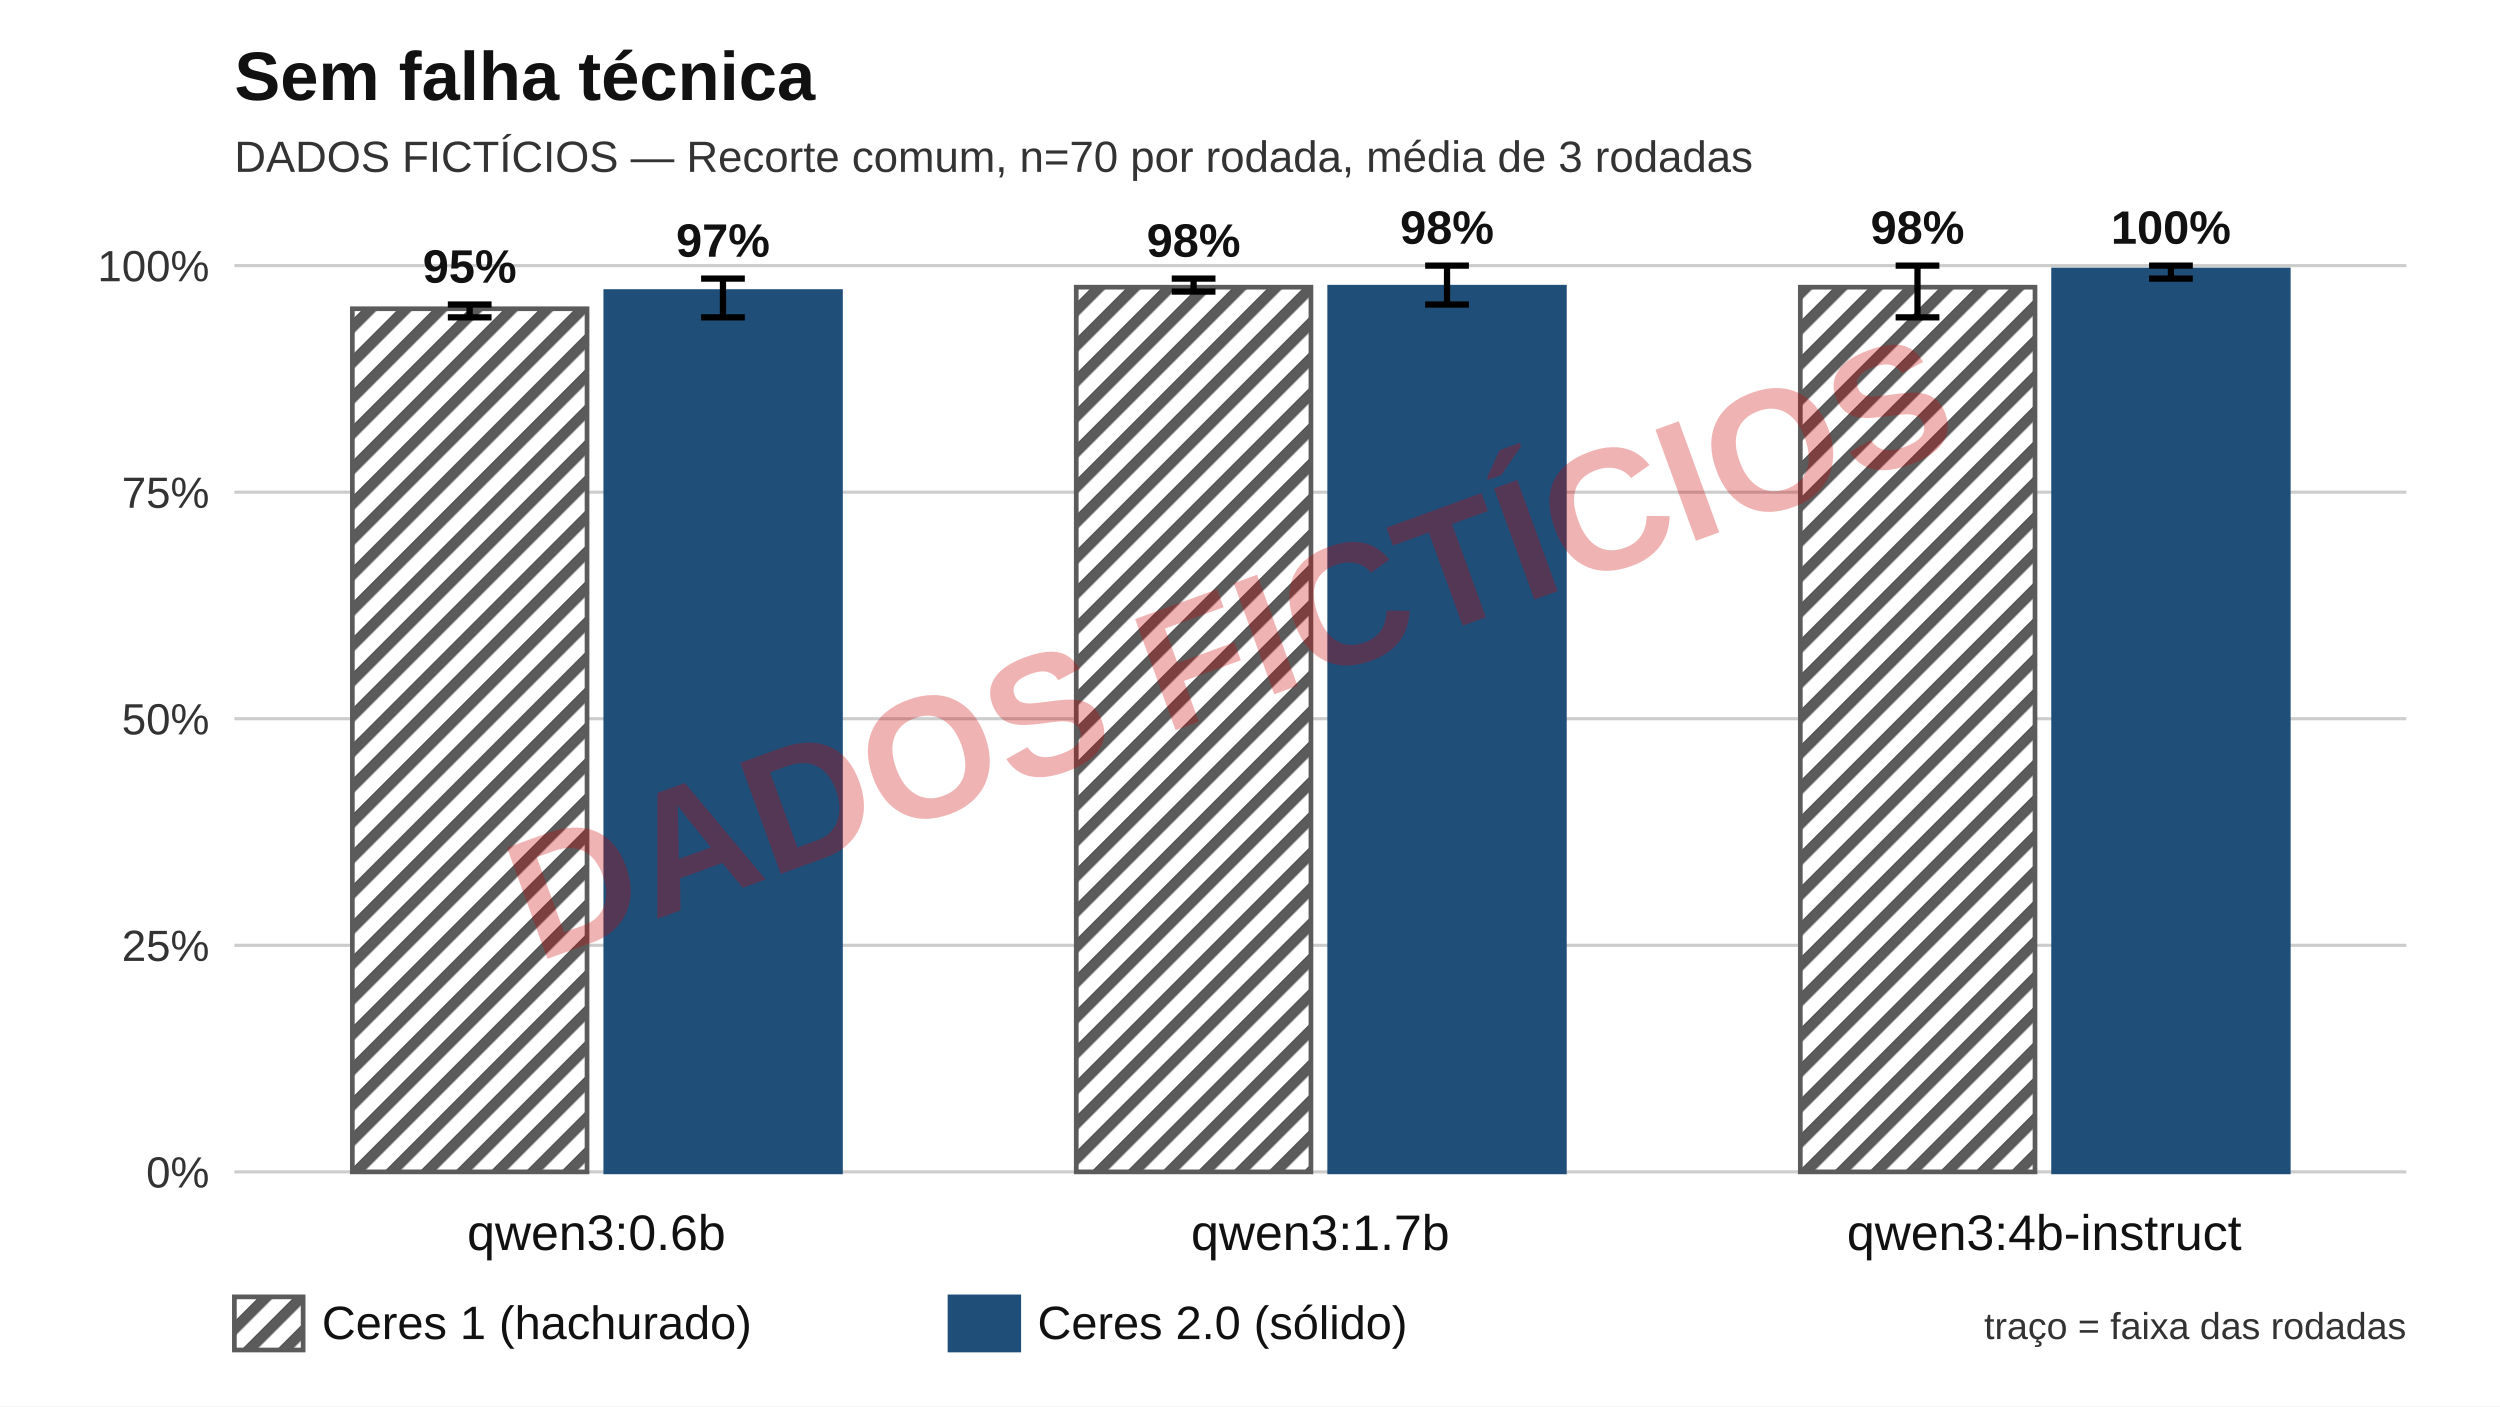
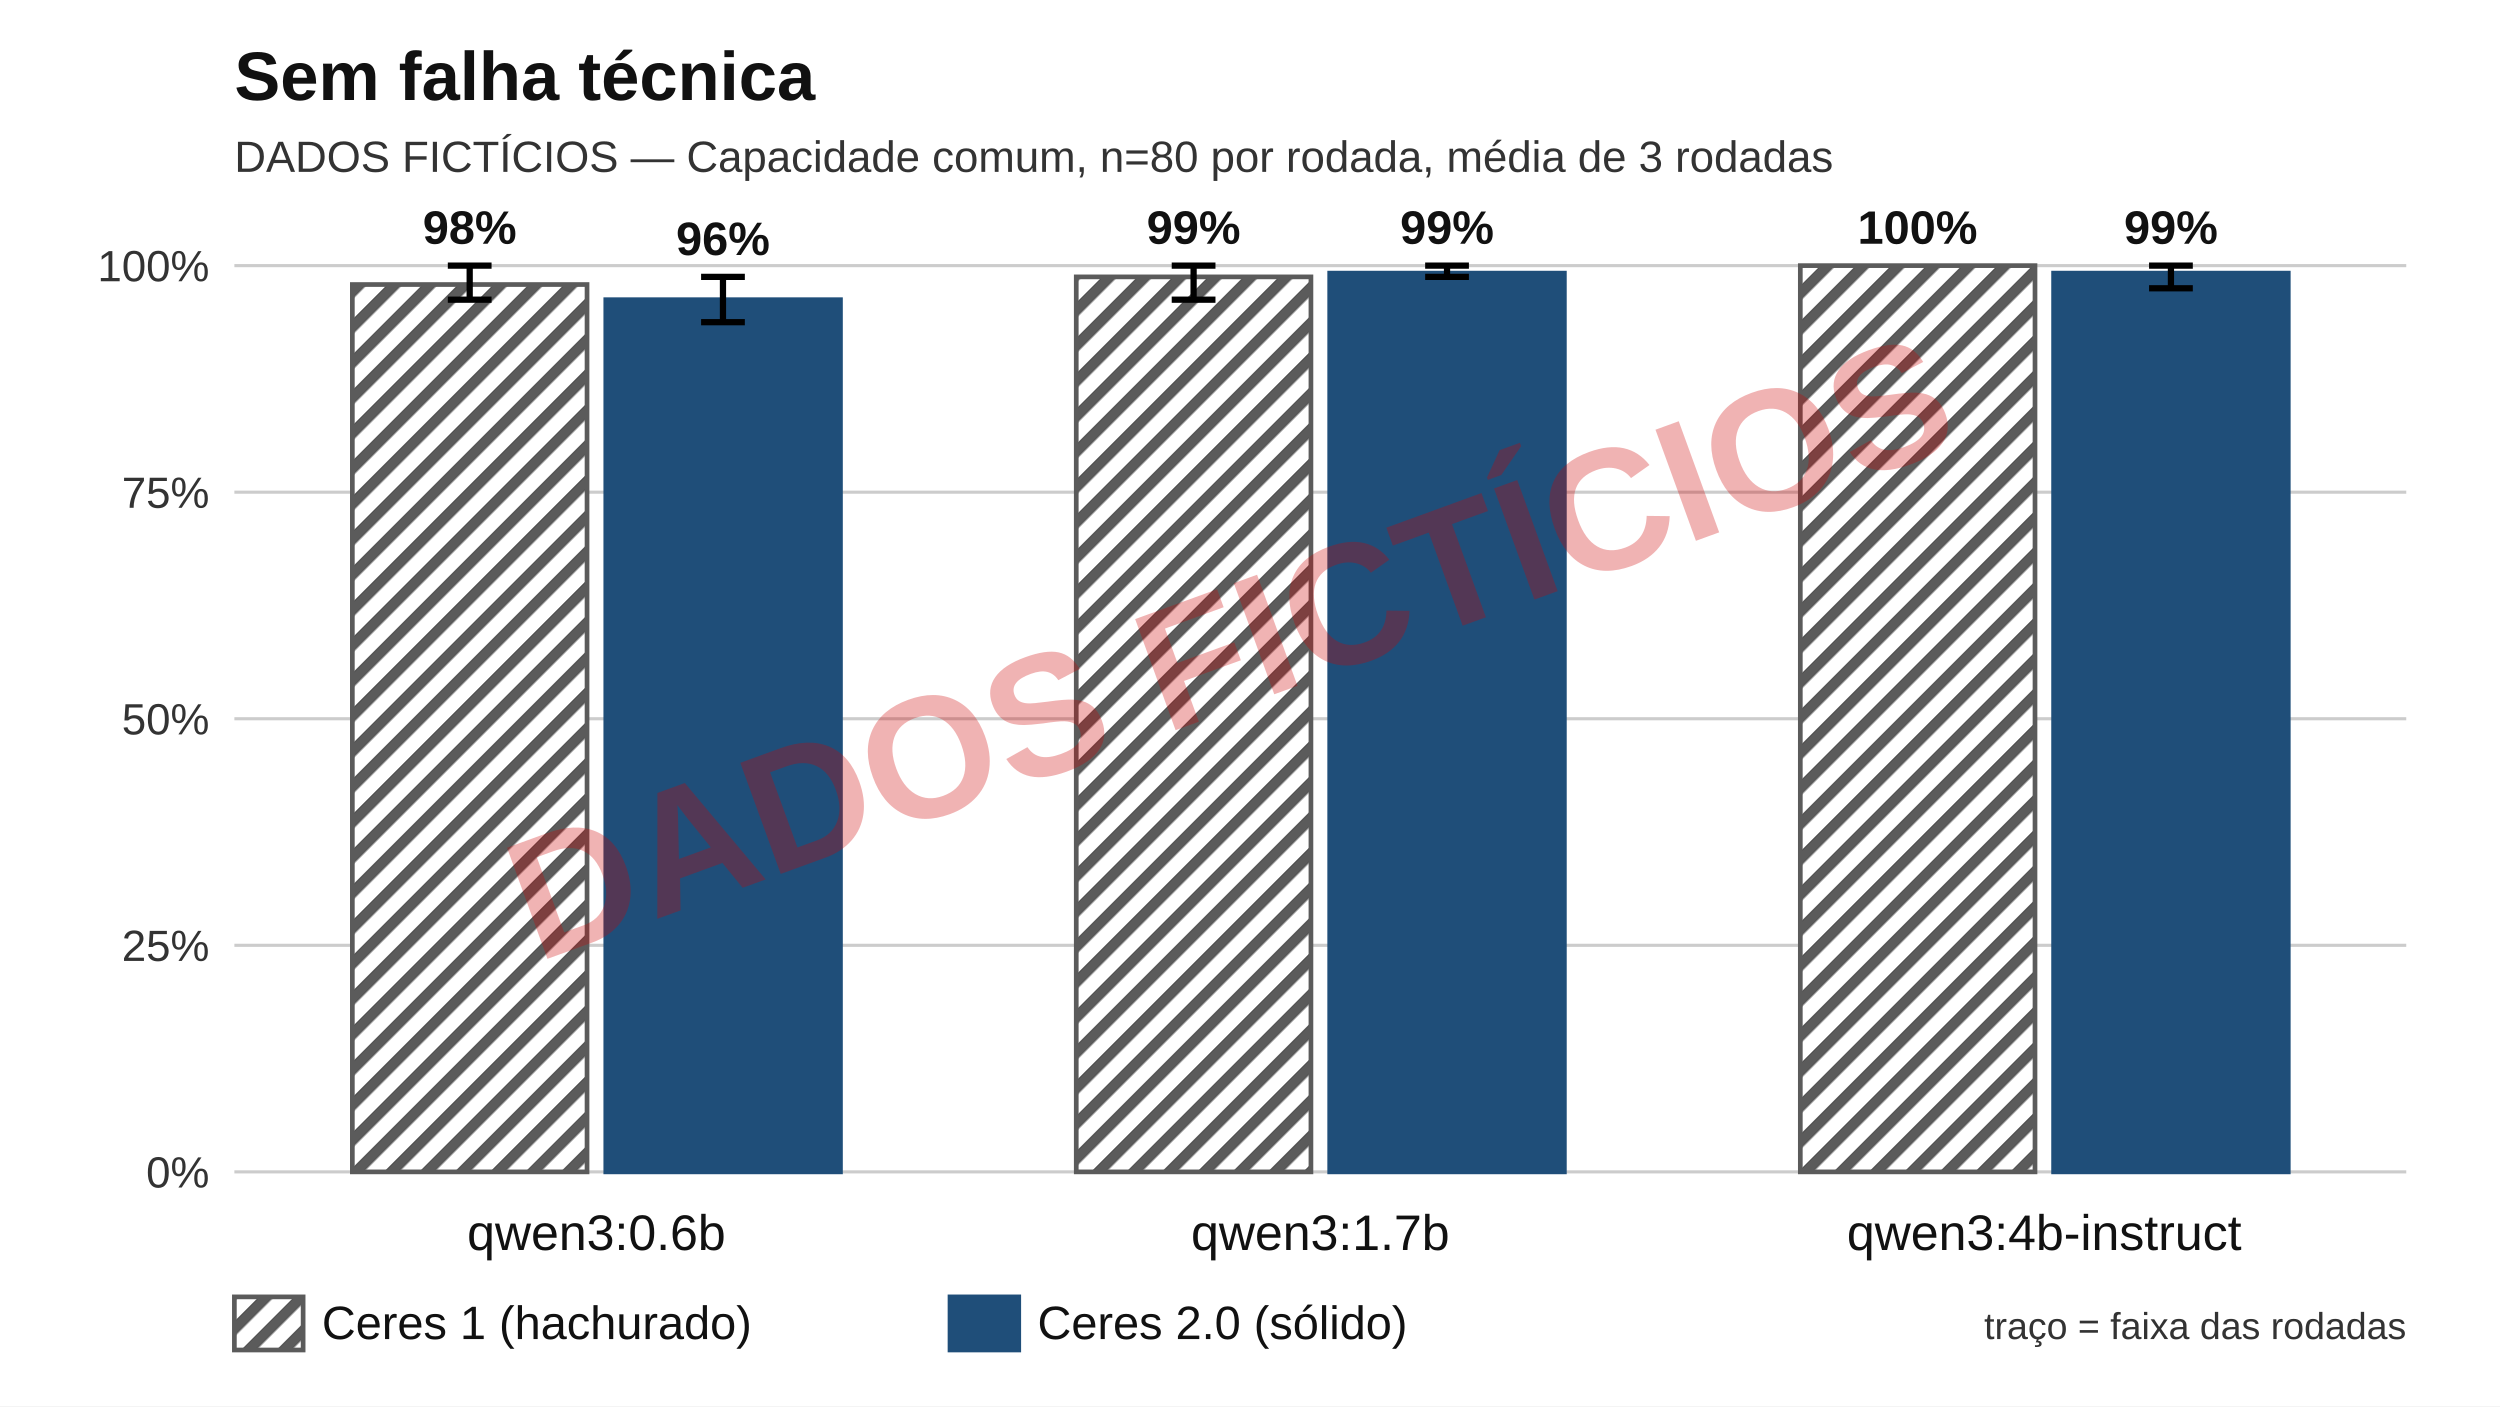
<svg xmlns="http://www.w3.org/2000/svg" viewBox="0 0 1600 900" width="1600" height="900" font-family="Arial, Helvetica, sans-serif" role="img" aria-label="Sem falha técnica">
  <defs>
    <pattern id="hachura-diagonal" width="16" height="16" patternUnits="userSpaceOnUse" patternTransform="rotate(45)">
      <rect width="16" height="16" fill="#ffffff" />
      <rect width="7" height="16" fill="#5b5b5b" />
    </pattern>
    <pattern id="hachura-pontos" width="14" height="14" patternUnits="userSpaceOnUse">
      <rect width="14" height="14" fill="#ffffff" />
      <circle cx="7" cy="7" r="4" fill="#7a4b00" />
    </pattern>
  </defs>
  <rect width="1600" height="900" fill="#ffffff" />
  <text x="150" y="64" font-size="44" font-weight="bold" fill="#111111">Sem falha técnica</text>
-   <text x="150" y="110" font-size="28" fill="#333333">DADOS FICTÍCIOS — Recorte comum, n=70 por rodada, média de 3 rodadas</text>
+   <text x="150" y="110" font-size="28" fill="#333333">DADOS FICTÍCIOS — Capacidade comum, n=80 por rodada, média de 3 rodadas</text>
  <line x1="150" y1="750.0" x2="1540" y2="750.0" stroke="#cccccc" stroke-width="2" />
  <text x="134" y="760.0" font-size="28" text-anchor="end" fill="#333333">0%</text>
  <line x1="150" y1="605.0" x2="1540" y2="605.0" stroke="#cccccc" stroke-width="2" />
  <text x="134" y="615.0" font-size="28" text-anchor="end" fill="#333333">25%</text>
  <line x1="150" y1="460.0" x2="1540" y2="460.0" stroke="#cccccc" stroke-width="2" />
  <text x="134" y="470.0" font-size="28" text-anchor="end" fill="#333333">50%</text>
  <line x1="150" y1="315.0" x2="1540" y2="315.0" stroke="#cccccc" stroke-width="2" />
  <text x="134" y="325.0" font-size="28" text-anchor="end" fill="#333333">75%</text>
  <line x1="150" y1="170.0" x2="1540" y2="170.0" stroke="#cccccc" stroke-width="2" />
  <text x="134" y="180.0" font-size="28" text-anchor="end" fill="#333333">100%</text>
  <text x="381.7" y="800" font-size="32" text-anchor="middle" fill="#111111">qwen3:0.6b</text>
-   <rect x="225.5" y="197.6" width="150.2" height="552.4" fill="url(#hachura-diagonal)" stroke="#5b5b5b" stroke-width="3" />
-   <line x1="300.6" y1="203.1" x2="300.6" y2="194.9" stroke="#000000" stroke-width="4" />
-   <line x1="286.6" y1="203.1" x2="314.6" y2="203.1" stroke="#000000" stroke-width="4" />
-   <line x1="286.6" y1="194.9" x2="314.6" y2="194.9" stroke="#000000" stroke-width="4" />
-   <text x="300.6" y="180.9" font-size="30" font-weight="bold" text-anchor="middle" fill="#111111">95%</text>
-   <rect x="387.7" y="186.6" width="150.2" height="563.4" fill="#1f4e79" stroke="#1f4e79" stroke-width="3" />
-   <line x1="462.7" y1="203.1" x2="462.7" y2="178.3" stroke="#000000" stroke-width="4" />
-   <line x1="448.7" y1="203.1" x2="476.7" y2="203.1" stroke="#000000" stroke-width="4" />
-   <line x1="448.7" y1="178.3" x2="476.7" y2="178.3" stroke="#000000" stroke-width="4" />
-   <text x="462.7" y="164.3" font-size="30" font-weight="bold" text-anchor="middle" fill="#111111">97%</text>
+   <rect x="225.5" y="182.1" width="150.2" height="567.9" fill="url(#hachura-diagonal)" stroke="#5b5b5b" stroke-width="3" />
+   <line x1="300.6" y1="191.8" x2="300.6" y2="170.0" stroke="#000000" stroke-width="4" />
+   <line x1="286.6" y1="191.8" x2="314.6" y2="191.8" stroke="#000000" stroke-width="4" />
+   <line x1="286.6" y1="170.0" x2="314.6" y2="170.0" stroke="#000000" stroke-width="4" />
+   <text x="300.6" y="156.0" font-size="30" font-weight="bold" text-anchor="middle" fill="#111111">98%</text>
+   <rect x="387.7" y="191.8" width="150.2" height="558.2" fill="#1f4e79" stroke="#1f4e79" stroke-width="3" />
+   <line x1="462.7" y1="206.2" x2="462.7" y2="177.2" stroke="#000000" stroke-width="4" />
+   <line x1="448.7" y1="206.2" x2="476.7" y2="206.2" stroke="#000000" stroke-width="4" />
+   <line x1="448.7" y1="177.2" x2="476.7" y2="177.2" stroke="#000000" stroke-width="4" />
+   <text x="462.7" y="163.2" font-size="30" font-weight="bold" text-anchor="middle" fill="#111111">96%</text>
  <text x="845.0" y="800" font-size="32" text-anchor="middle" fill="#111111">qwen3:1.7b</text>
-   <rect x="688.8" y="183.8" width="150.2" height="566.2" fill="url(#hachura-diagonal)" stroke="#5b5b5b" stroke-width="3" />
-   <line x1="763.9" y1="186.6" x2="763.9" y2="178.3" stroke="#000000" stroke-width="4" />
-   <line x1="749.9" y1="186.6" x2="777.9" y2="186.6" stroke="#000000" stroke-width="4" />
-   <line x1="749.9" y1="178.3" x2="777.9" y2="178.3" stroke="#000000" stroke-width="4" />
-   <text x="763.9" y="164.3" font-size="30" font-weight="bold" text-anchor="middle" fill="#111111">98%</text>
-   <rect x="851.0" y="183.8" width="150.2" height="566.2" fill="#1f4e79" stroke="#1f4e79" stroke-width="3" />
-   <line x1="926.1" y1="194.9" x2="926.1" y2="170.0" stroke="#000000" stroke-width="4" />
-   <line x1="912.1" y1="194.9" x2="940.1" y2="194.9" stroke="#000000" stroke-width="4" />
+   <rect x="688.8" y="177.2" width="150.2" height="572.8" fill="url(#hachura-diagonal)" stroke="#5b5b5b" stroke-width="3" />
+   <line x1="763.9" y1="191.8" x2="763.9" y2="170.0" stroke="#000000" stroke-width="4" />
+   <line x1="749.9" y1="191.8" x2="777.9" y2="191.8" stroke="#000000" stroke-width="4" />
+   <line x1="749.9" y1="170.0" x2="777.9" y2="170.0" stroke="#000000" stroke-width="4" />
+   <text x="763.9" y="156.0" font-size="30" font-weight="bold" text-anchor="middle" fill="#111111">99%</text>
+   <rect x="851.0" y="174.8" width="150.2" height="575.2" fill="#1f4e79" stroke="#1f4e79" stroke-width="3" />
+   <line x1="926.1" y1="177.2" x2="926.1" y2="170.0" stroke="#000000" stroke-width="4" />
+   <line x1="912.1" y1="177.2" x2="940.1" y2="177.2" stroke="#000000" stroke-width="4" />
  <line x1="912.1" y1="170.0" x2="940.1" y2="170.0" stroke="#000000" stroke-width="4" />
-   <text x="926.1" y="156.0" font-size="30" font-weight="bold" text-anchor="middle" fill="#111111">98%</text>
+   <text x="926.1" y="156.0" font-size="30" font-weight="bold" text-anchor="middle" fill="#111111">99%</text>
  <text x="1308.3" y="800" font-size="32" text-anchor="middle" fill="#111111">qwen3:4b-instruct</text>
-   <rect x="1152.2" y="183.8" width="150.2" height="566.2" fill="url(#hachura-diagonal)" stroke="#5b5b5b" stroke-width="3" />
-   <line x1="1227.2" y1="203.1" x2="1227.2" y2="170.0" stroke="#000000" stroke-width="4" />
-   <line x1="1213.2" y1="203.1" x2="1241.2" y2="203.1" stroke="#000000" stroke-width="4" />
-   <line x1="1213.2" y1="170.0" x2="1241.2" y2="170.0" stroke="#000000" stroke-width="4" />
-   <text x="1227.2" y="156.0" font-size="30" font-weight="bold" text-anchor="middle" fill="#111111">98%</text>
-   <rect x="1314.3" y="172.8" width="150.2" height="577.2" fill="#1f4e79" stroke="#1f4e79" stroke-width="3" />
-   <line x1="1389.4" y1="178.3" x2="1389.4" y2="170.0" stroke="#000000" stroke-width="4" />
-   <line x1="1375.4" y1="178.3" x2="1403.4" y2="178.3" stroke="#000000" stroke-width="4" />
+   <rect x="1152.2" y="170.0" width="150.2" height="580.0" fill="url(#hachura-diagonal)" stroke="#5b5b5b" stroke-width="3" />
+   <text x="1227.2" y="156.0" font-size="30" font-weight="bold" text-anchor="middle" fill="#111111">100%</text>
+   <rect x="1314.3" y="174.8" width="150.2" height="575.2" fill="#1f4e79" stroke="#1f4e79" stroke-width="3" />
+   <line x1="1389.4" y1="184.5" x2="1389.4" y2="170.0" stroke="#000000" stroke-width="4" />
+   <line x1="1375.4" y1="184.5" x2="1403.4" y2="184.5" stroke="#000000" stroke-width="4" />
  <line x1="1375.4" y1="170.0" x2="1403.4" y2="170.0" stroke="#000000" stroke-width="4" />
-   <text x="1389.4" y="156.0" font-size="30" font-weight="bold" text-anchor="middle" fill="#111111">100%</text>
+   <text x="1389.4" y="156.0" font-size="30" font-weight="bold" text-anchor="middle" fill="#111111">99%</text>
  <rect x="150" y="830" width="44" height="34" fill="url(#hachura-diagonal)" stroke="#5b5b5b" stroke-width="3" />
  <text x="206" y="857" font-size="30" fill="#111111">Ceres 1 (hachurado)</text>
  <rect x="608" y="830" width="44" height="34" fill="#1f4e79" stroke="#1f4e79" stroke-width="3" />
  <text x="664" y="857" font-size="30" fill="#111111">Ceres 2.0 (sólido)</text>
  <text x="1540" y="857" font-size="24" text-anchor="end" fill="#333333">traço = faixa das rodadas</text>
  <text x="800.0" y="450.0" font-size="110" font-weight="bold" fill="#cc0000" fill-opacity="0.30" text-anchor="middle" transform="rotate(-20 800.0 450.0)">DADOS FICTÍCIOS</text>
</svg>
